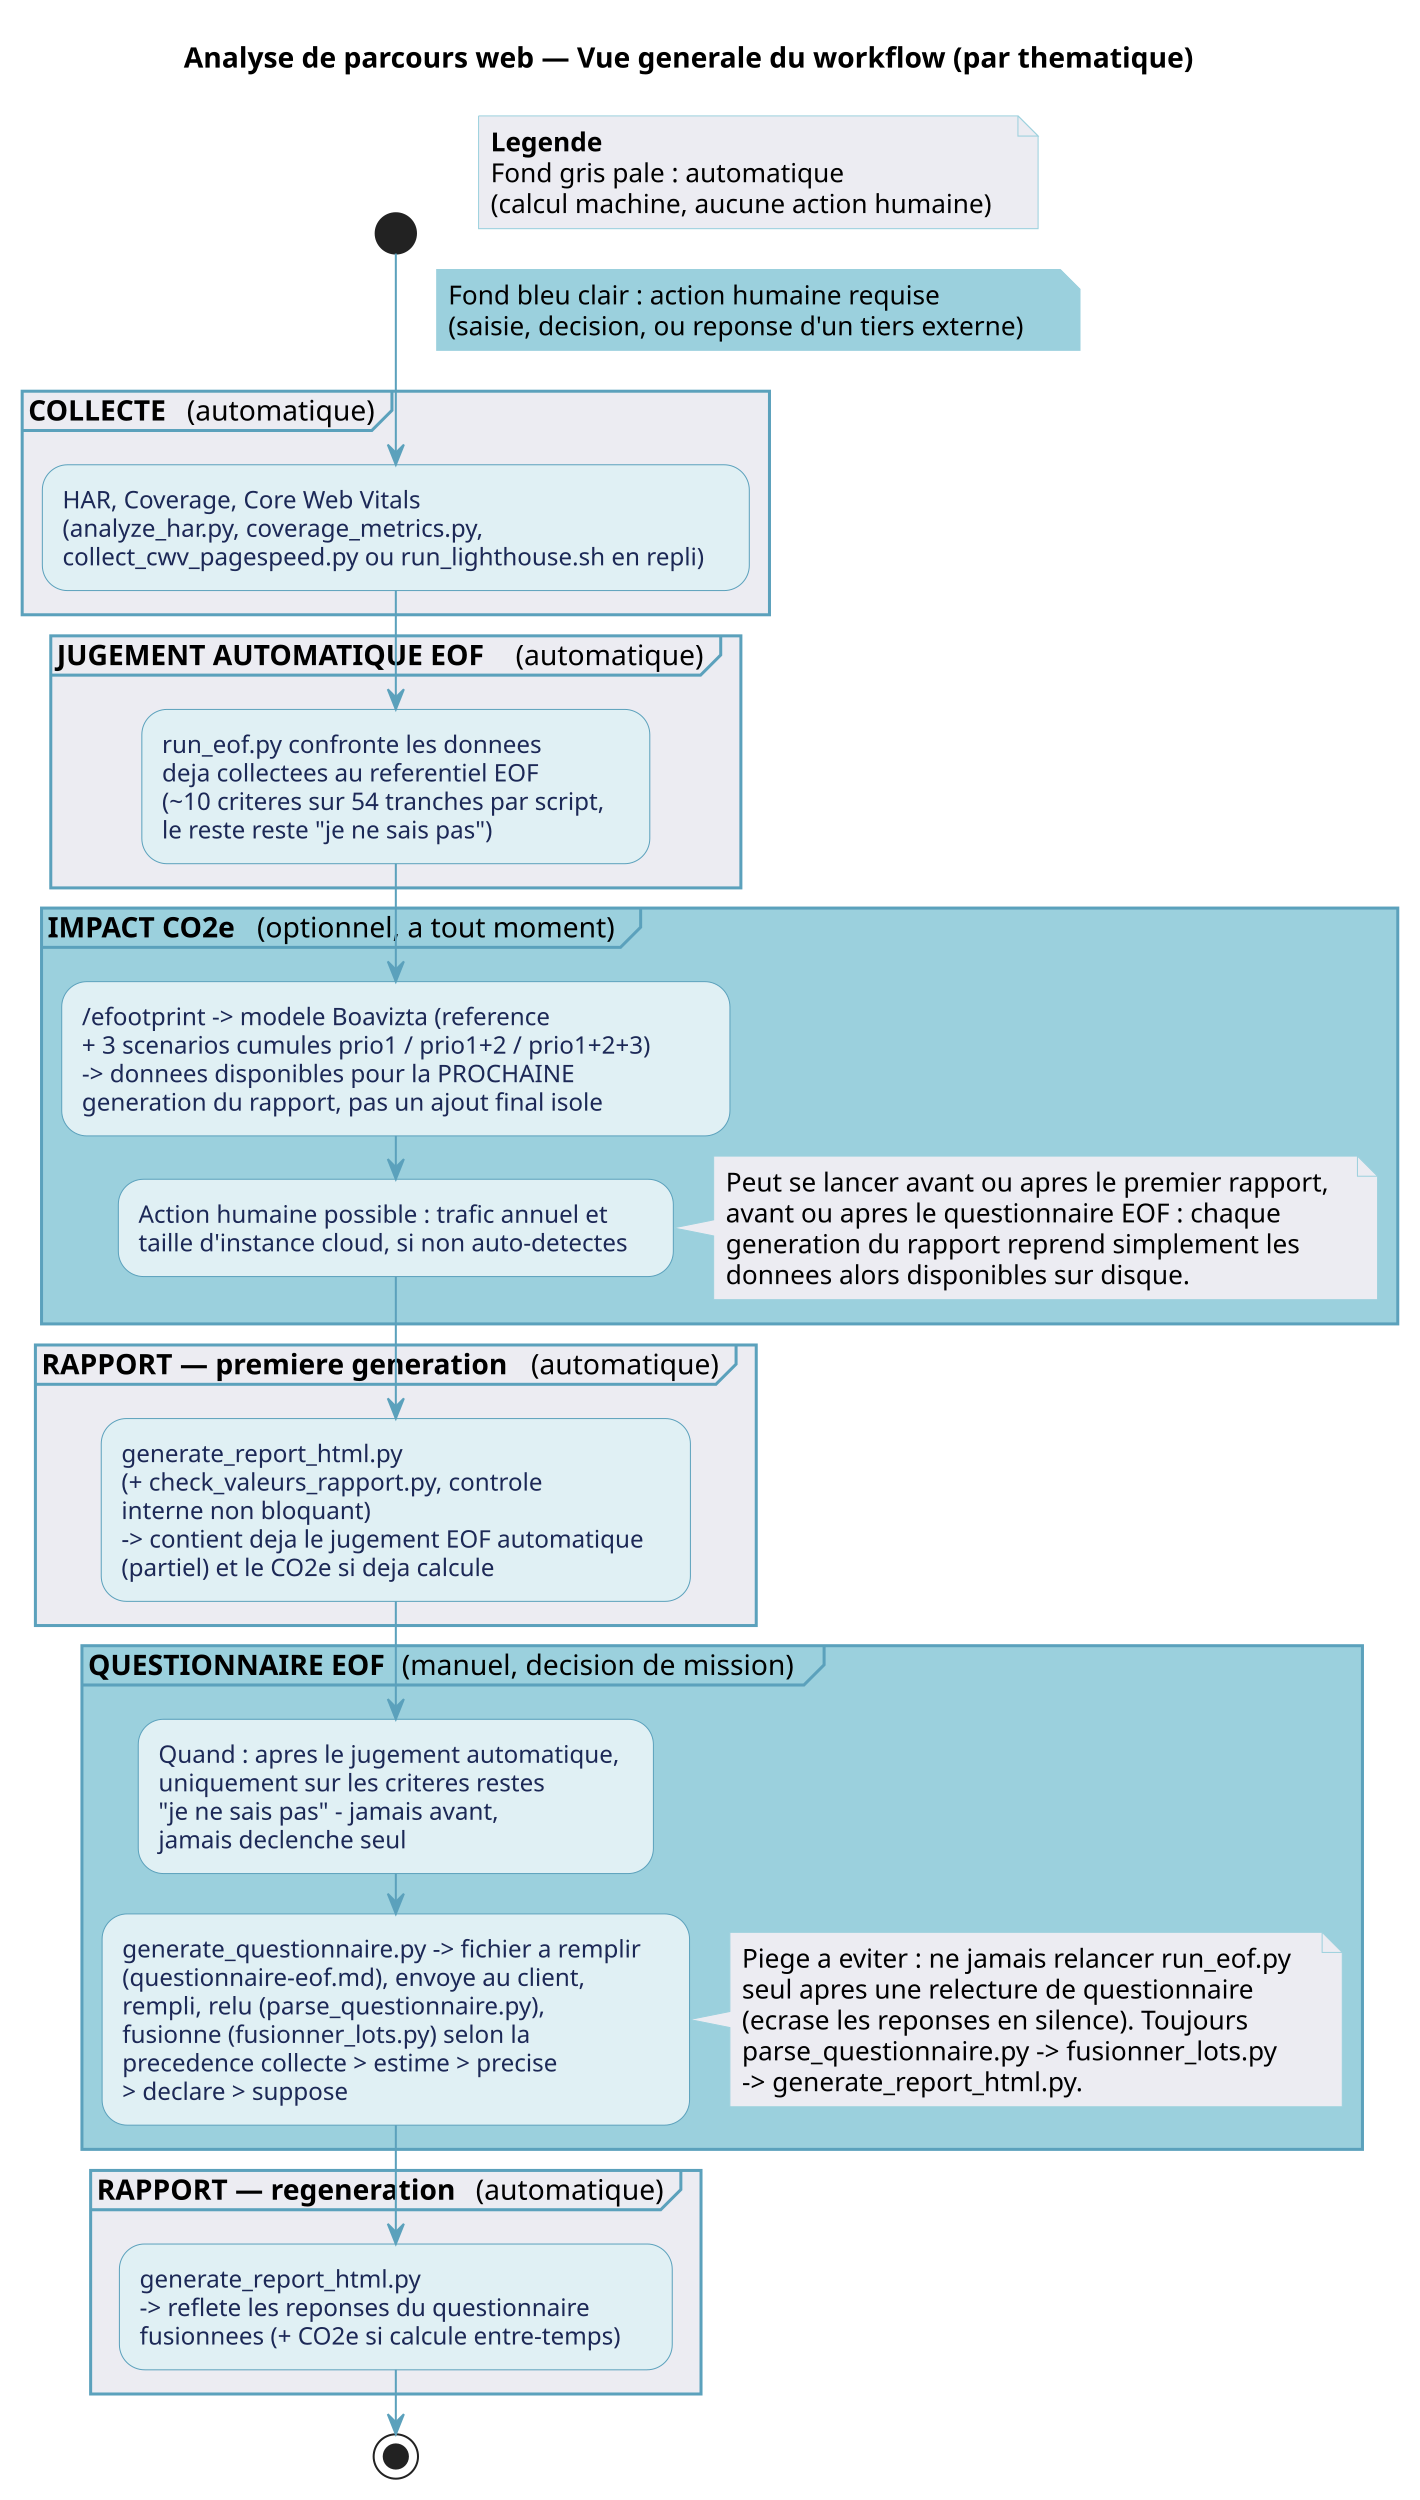
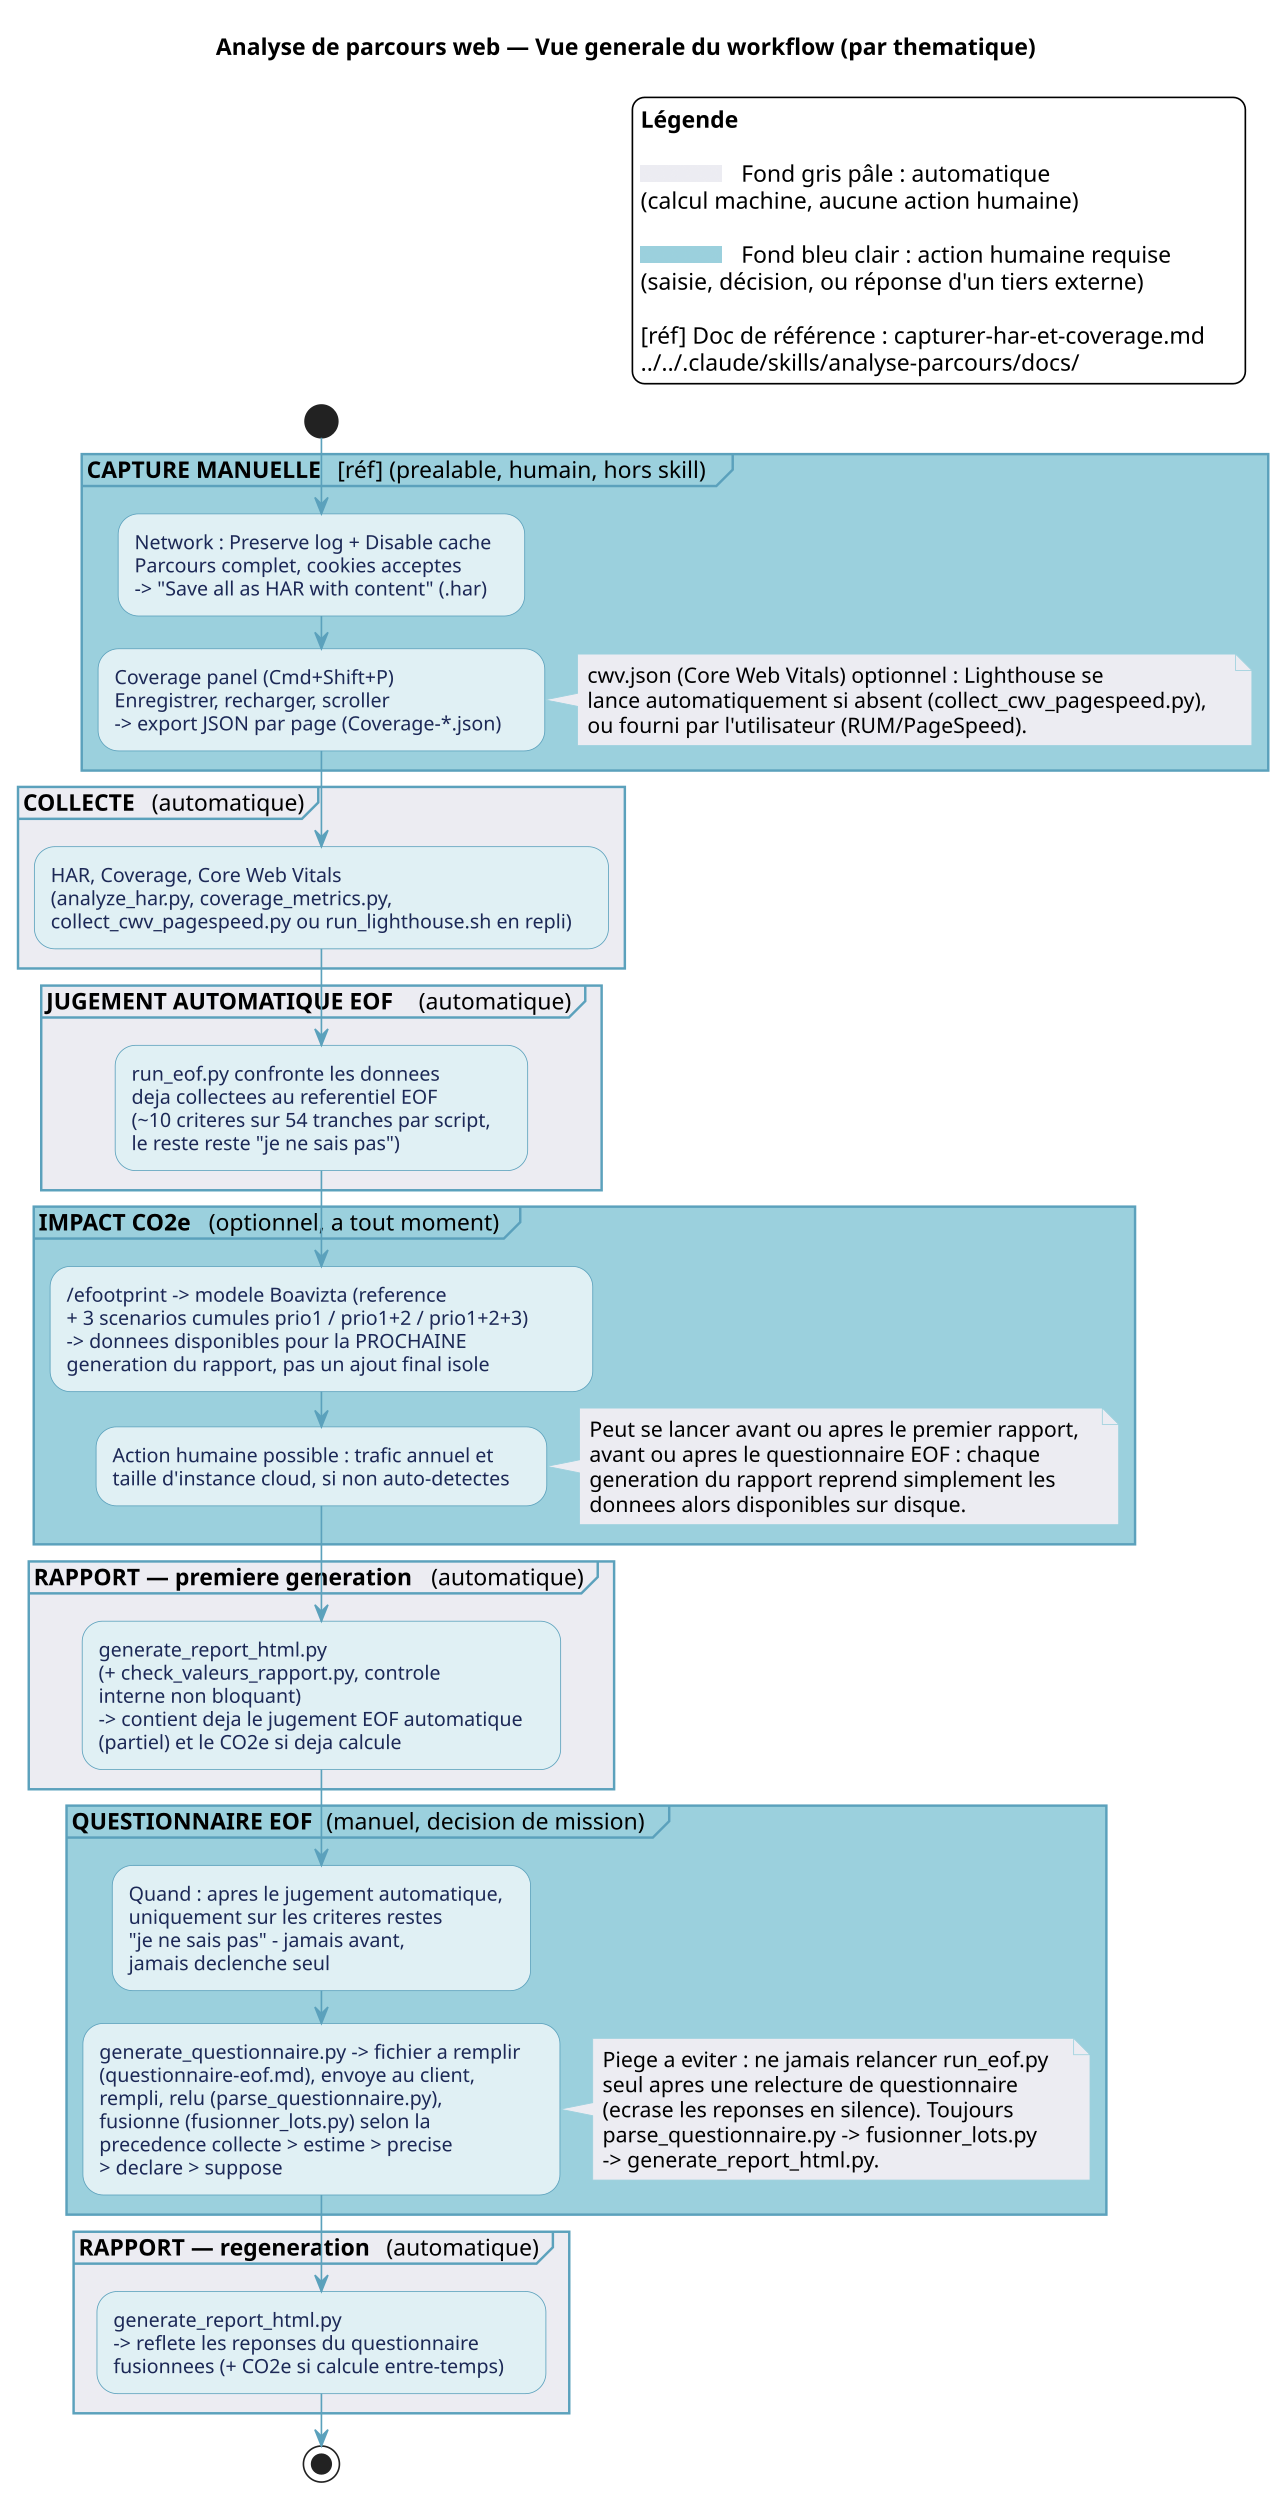
- <svg xmlns="http://www.w3.org/2000/svg" contentStyleType="text/css" data-diagram-type="ACTIVITY" height="1240px" preserveAspectRatio="none" style="width:704px;height:1240px;background:#FFFFFF;" version="1.1" viewBox="0 0 704 1240" width="704px" zoomAndPan="magnify">
-   <defs />
+ <svg xmlns="http://www.w3.org/2000/svg" contentStyleType="text/css" data-diagram-type="ACTIVITY" height="1527px" preserveAspectRatio="none" style="width:785px;height:1527px;background:#FFFFFF;" version="1.1" viewBox="0 0 785 1527" width="785px" zoomAndPan="magnify">
+   <defs>
+     <filter height="1" id="b5wz7bsy5y4zm0" width="1" x="0" y="0">
+       <feFlood flood-color="#ECECF2" result="flood" />
+       <feComposite in="SourceGraphic" in2="flood" operator="over" />
+     </filter>
+     <filter height="1" id="b5wz7bsy5y4zm1" width="1" x="0" y="0">
+       <feFlood flood-color="#9BD0DD" result="flood" />
+       <feComposite in="SourceGraphic" in2="flood" operator="over" />
+     </filter>
+   </defs>
  <g>
    <g class="title" data-source-line="1">
-       <text fill="#000000" font-family="sans-serif" font-size="14" font-weight="bold" lengthAdjust="spacing" textLength="518.971" x="91.161" y="33.535">Analyse de parcours web — Vue generale du workflow (par thematique)</text>
+       <text fill="#000000" font-family="sans-serif" font-size="14" font-weight="bold" lengthAdjust="spacing" textLength="518.971" x="131.844" y="33.535">Analyse de parcours web — Vue generale du workflow (par thematique)</text>
    </g>
-     <path d="M237.367,57.488 L237.367,113.42 L514.895,113.42 L514.895,67.488 L504.895,57.488 L237.367,57.488" fill="#ECECF2" style="stroke:#9BD0DD;stroke-width:0.5;" />
-     <path d="M504.895,57.488 L504.895,67.488 L514.895,67.488 L504.895,57.488" fill="#ECECF2" style="stroke:#9BD0DD;stroke-width:0.5;" />
-     <text fill="#000000" font-family="sans-serif" font-size="13" font-weight="bold" lengthAdjust="spacing" textLength="56.139" x="243.367" y="75.057">Legende</text>
-     <text fill="#000000" font-family="sans-serif" font-size="13" lengthAdjust="spacing" textLength="181.467" x="243.367" y="90.367">Fond gris pale : automatique</text>
-     <text fill="#000000" font-family="sans-serif" font-size="13" lengthAdjust="spacing" textLength="256.528" x="243.367" y="105.678">(calcul machine, aucune action humaine)</text>
-     <path d="M216.328,133.42 L216.328,174.041 L535.935,174.041 L535.935,143.42 L525.935,133.42 L216.328,133.42" fill="#9BD0DD" />
-     <path d="M525.935,133.42 L525.935,143.42 L535.935,143.42 L525.935,133.42" fill="#9BD0DD" />
-     <text fill="#000000" font-family="sans-serif" font-size="13" lengthAdjust="spacing" textLength="253.392" x="222.328" y="150.988">Fond bleu clair : action humaine requise</text>
-     <text fill="#000000" font-family="sans-serif" font-size="13" lengthAdjust="spacing" textLength="298.606" x="222.328" y="166.299">(saisie, decision, ou reponse d'un tiers externe)</text>
-     <ellipse cx="196.328" cy="115.765" fill="#222222" rx="10" ry="10" style="stroke:#222222;stroke-width:1;" />
-     <rect fill="#ECECF2" height="110.887" style="stroke:#5BA1BC;stroke-width:1.5;" width="370.656" x="11" y="194.041" />
-     <path d="M194.407,194.041 L194.407,203.529 L184.407,213.529 L11,213.529" fill="none" style="stroke:#5BA1BC;stroke-width:1.5;" />
-     <text fill="#000000" font-family="sans-serif" font-size="14" font-weight="bold" lengthAdjust="spacing" textLength="74.231" x="14" y="208.576">COLLECTE</text>
-     <text fill="#000000" font-family="sans-serif" font-size="14" lengthAdjust="spacing" textLength="94.746" x="92.661" y="208.576">(automatique)</text>
-     <rect fill="#E0F0F4" height="62.398" rx="12.5" ry="12.5" style="stroke:#5BA1BC;stroke-width:0.5;" width="350.656" x="21" y="230.529" />
-     <text fill="#1C2856" font-family="sans-serif" font-size="12" lengthAdjust="spacing" textLength="185.531" x="31" y="252.131">HAR, Coverage, Core Web Vitals</text>
-     <text fill="#1C2856" font-family="sans-serif" font-size="12" lengthAdjust="spacing" textLength="220.658" x="31" y="266.264">(analyze_har.py, coverage_metrics.py,</text>
-     <text fill="#1C2856" font-family="sans-serif" font-size="12" lengthAdjust="spacing" textLength="330.656" x="31" y="280.397">collect_cwv_pagespeed.py ou run_lighthouse.sh en repli)</text>
-     <rect fill="#ECECF2" height="125.019" style="stroke:#5BA1BC;stroke-width:1.5;" width="342.294" x="25.181" y="315.381" />
-     <path d="M357.475,315.381 L357.475,324.869 L347.475,334.869 L25.181,334.869" fill="none" style="stroke:#5BA1BC;stroke-width:1.5;" />
-     <text fill="#000000" font-family="sans-serif" font-size="14" font-weight="bold" lengthAdjust="spacing" textLength="223.118" x="28.181" y="329.916">JUGEMENT AUTOMATIQUE EOF</text>
-     <text fill="#000000" font-family="sans-serif" font-size="14" lengthAdjust="spacing" textLength="94.746" x="255.729" y="329.916">(automatique)</text>
-     <rect fill="#E0F0F4" height="76.531" rx="12.5" ry="12.5" style="stroke:#5BA1BC;stroke-width:0.5;" width="251.949" x="70.353" y="351.869" />
-     <text fill="#1C2856" font-family="sans-serif" font-size="12" lengthAdjust="spacing" textLength="195.141" x="80.353" y="373.471">run_eof.py confronte les donnees</text>
-     <text fill="#1C2856" font-family="sans-serif" font-size="12" lengthAdjust="spacing" textLength="193.148" x="80.353" y="387.603">deja collectees au referentiel EOF</text>
-     <text fill="#1C2856" font-family="sans-serif" font-size="12" lengthAdjust="spacing" textLength="231.949" x="80.353" y="401.736">(~10 criteres sur 54 tranches par script,</text>
-     <text fill="#1C2856" font-family="sans-serif" font-size="12" lengthAdjust="spacing" textLength="170.672" x="80.353" y="415.869">le reste reste "je ne sais pas")</text>
-     <rect fill="#9BD0DD" height="206.262" style="stroke:#5BA1BC;stroke-width:1.5;" width="672.69" x="20.604" y="450.4" />
-     <path d="M317.761,450.4 L317.761,459.889 L307.761,469.889 L20.604,469.889" fill="none" style="stroke:#5BA1BC;stroke-width:1.5;" />
-     <text fill="#000000" font-family="sans-serif" font-size="14" font-weight="bold" lengthAdjust="spacing" textLength="99.429" x="23.604" y="464.935">IMPACT CO2e</text>
-     <text fill="#000000" font-family="sans-serif" font-size="14" lengthAdjust="spacing" textLength="183.299" x="127.462" y="464.935">(optionnel, a tout moment)</text>
-     <rect fill="#E0F0F4" height="76.531" rx="12.5" ry="12.5" style="stroke:#5BA1BC;stroke-width:0.5;" width="331.449" x="30.604" y="486.889" />
-     <text fill="#1C2856" font-family="sans-serif" font-size="12" lengthAdjust="spacing" textLength="246.17" x="40.603" y="508.49">/efootprint -&gt; modele Boavizta (reference</text>
-     <text fill="#1C2856" font-family="sans-serif" font-size="12" lengthAdjust="spacing" textLength="311.449" x="40.603" y="522.623">+ 3 scenarios cumules prio1 / prio1+2 / prio1+2+3)</text>
-     <text fill="#1C2856" font-family="sans-serif" font-size="12" lengthAdjust="spacing" textLength="256.723" x="40.603" y="536.756">-&gt; donnees disponibles pour la PROCHAINE</text>
-     <text fill="#1C2856" font-family="sans-serif" font-size="12" lengthAdjust="spacing" textLength="268.711" x="40.603" y="550.889">generation du rapport, pas un ajout final isole</text>
-     <path d="M353.969,573.42 L353.969,605.041 L333.969,609.041 L353.969,613.041 L353.969,644.662 A0,0 0 0 0 353.969,644.662 L683.293,644.662 A0,0 0 0 0 683.293,644.662 L683.293,583.42 L673.293,573.42 L353.969,573.42 A0,0 0 0 0 353.969,573.42" fill="#ECECF2" style="stroke:#9BD0DD;stroke-width:0.5;" />
-     <path d="M673.293,573.42 L673.293,583.42 L683.293,583.42 L673.293,573.42" fill="#ECECF2" style="stroke:#9BD0DD;stroke-width:0.5;" />
-     <text fill="#000000" font-family="sans-serif" font-size="13" lengthAdjust="spacing" textLength="308.325" x="359.969" y="590.988">Peut se lancer avant ou apres le premier rapport,</text>
-     <text fill="#000000" font-family="sans-serif" font-size="13" lengthAdjust="spacing" textLength="284.4" x="359.969" y="606.299">avant ou apres le questionnaire EOF : chaque</text>
-     <text fill="#000000" font-family="sans-serif" font-size="13" lengthAdjust="spacing" textLength="292.875" x="359.969" y="621.609">generation du rapport reprend simplement les</text>
-     <text fill="#000000" font-family="sans-serif" font-size="13" lengthAdjust="spacing" textLength="239.294" x="359.969" y="636.92">donnees alors disponibles sur disque.</text>
-     <rect fill="#E0F0F4" height="48.266" rx="12.5" ry="12.5" style="stroke:#5BA1BC;stroke-width:0.5;" width="275.281" x="58.688" y="584.908" />
-     <text fill="#1C2856" font-family="sans-serif" font-size="12" lengthAdjust="spacing" textLength="242.789" x="68.688" y="606.51">Action humaine possible : trafic annuel et</text>
-     <text fill="#1C2856" font-family="sans-serif" font-size="12" lengthAdjust="spacing" textLength="255.281" x="68.688" y="620.643">taille d'instance cloud, si non auto-detectes</text>
-     <rect fill="#ECECF2" height="139.152" style="stroke:#5BA1BC;stroke-width:1.5;" width="357.538" x="17.559" y="667.115" />
-     <path d="M365.097,667.115 L365.097,676.604 L355.097,686.604 L17.559,686.604" fill="none" style="stroke:#5BA1BC;stroke-width:1.5;" />
-     <text fill="#000000" font-family="sans-serif" font-size="14" font-weight="bold" lengthAdjust="spacing" textLength="238.362" x="20.559" y="681.65">RAPPORT — premiere generation</text>
-     <text fill="#000000" font-family="sans-serif" font-size="14" lengthAdjust="spacing" textLength="94.746" x="263.351" y="681.65">(automatique)</text>
-     <rect fill="#E0F0F4" height="90.664" rx="12.5" ry="12.5" style="stroke:#5BA1BC;stroke-width:0.5;" width="292.232" x="50.212" y="703.604" />
-     <text fill="#1C2856" font-family="sans-serif" font-size="12" lengthAdjust="spacing" textLength="143.156" x="60.212" y="725.205">generate_report_html.py</text>
-     <text fill="#1C2856" font-family="sans-serif" font-size="12" lengthAdjust="spacing" textLength="220.658" x="60.212" y="739.338">(+ check_valeurs_rapport.py, controle</text>
-     <text fill="#1C2856" font-family="sans-serif" font-size="12" lengthAdjust="spacing" textLength="126.85" x="60.212" y="753.471">interne non bloquant)</text>
-     <text fill="#1C2856" font-family="sans-serif" font-size="12" lengthAdjust="spacing" textLength="272.232" x="60.212" y="767.604">-&gt; contient deja le jugement EOF automatique</text>
-     <text fill="#1C2856" font-family="sans-serif" font-size="12" lengthAdjust="spacing" textLength="195.106" x="60.212" y="781.736">(partiel) et le CO2e si deja calcule</text>
-     <rect fill="#9BD0DD" height="249.816" style="stroke:#5BA1BC;stroke-width:1.5;" width="635.139" x="40.637" y="816.268" />
-     <path d="M408.751,816.268 L408.751,825.756 L398.751,835.756 L40.637,835.756" fill="none" style="stroke:#5BA1BC;stroke-width:1.5;" />
-     <text fill="#000000" font-family="sans-serif" font-size="14" font-weight="bold" lengthAdjust="spacing" textLength="151.197" x="43.637" y="830.803">QUESTIONNAIRE EOF</text>
-     <text fill="#000000" font-family="sans-serif" font-size="14" lengthAdjust="spacing" textLength="202.487" x="199.264" y="830.803">(manuel, decision de mission)</text>
-     <rect fill="#E0F0F4" height="76.531" rx="12.5" ry="12.5" style="stroke:#5BA1BC;stroke-width:0.5;" width="255.518" x="68.569" y="852.756" />
-     <text fill="#1C2856" font-family="sans-serif" font-size="12" lengthAdjust="spacing" textLength="235.518" x="78.569" y="874.357">Quand : apres le jugement automatique,</text>
-     <text fill="#1C2856" font-family="sans-serif" font-size="12" lengthAdjust="spacing" textLength="198.223" x="78.569" y="888.49">uniquement sur les criteres restes</text>
-     <text fill="#1C2856" font-family="sans-serif" font-size="12" lengthAdjust="spacing" textLength="178.676" x="78.569" y="902.623">"je ne sais pas" - jamais avant,</text>
-     <text fill="#1C2856" font-family="sans-serif" font-size="12" lengthAdjust="spacing" textLength="127.272" x="78.569" y="916.756">jamais declenche seul</text>
-     <path d="M362.019,958.409 L362.019,997.686 L342.019,1001.686 L362.019,1005.686 L362.019,1044.962 A0,0 0 0 0 362.019,1044.962 L665.776,1044.962 A0,0 0 0 0 665.776,1044.962 L665.776,968.409 L655.776,958.409 L362.019,958.409 A0,0 0 0 0 362.019,958.409" fill="#ECECF2" style="stroke:#9BD0DD;stroke-width:0.5;" />
-     <path d="M655.776,958.409 L655.776,968.409 L665.776,968.409 L655.776,958.409" fill="#ECECF2" style="stroke:#9BD0DD;stroke-width:0.5;" />
-     <text fill="#000000" font-family="sans-serif" font-size="13" lengthAdjust="spacing" textLength="282.756" x="368.019" y="975.977">Piege a eviter : ne jamais relancer run_eof.py</text>
-     <text fill="#000000" font-family="sans-serif" font-size="13" lengthAdjust="spacing" textLength="261.688" x="368.019" y="991.288">seul apres une relecture de questionnaire</text>
-     <text fill="#000000" font-family="sans-serif" font-size="13" lengthAdjust="spacing" textLength="263.218" x="368.019" y="1006.599">(ecrase les reponses en silence). Toujours</text>
-     <text fill="#000000" font-family="sans-serif" font-size="13" lengthAdjust="spacing" textLength="281.315" x="368.019" y="1021.909">parse_questionnaire.py -&gt; fusionner_lots.py</text>
-     <text fill="#000000" font-family="sans-serif" font-size="13" lengthAdjust="spacing" textLength="181.168" x="368.019" y="1037.22">-&gt; generate_report_html.py.</text>
-     <rect fill="#E0F0F4" height="104.797" rx="12.5" ry="12.5" style="stroke:#5BA1BC;stroke-width:0.5;" width="291.383" x="50.637" y="949.287" />
-     <text fill="#1C2856" font-family="sans-serif" font-size="12" lengthAdjust="spacing" textLength="271.383" x="60.637" y="970.889">generate_questionnaire.py -&gt; fichier a remplir</text>
-     <text fill="#1C2856" font-family="sans-serif" font-size="12" lengthAdjust="spacing" textLength="240.92" x="60.637" y="985.021">(questionnaire-eof.md), envoye au client,</text>
-     <text fill="#1C2856" font-family="sans-serif" font-size="12" lengthAdjust="spacing" textLength="218.022" x="60.637" y="999.154">rempli, relu (parse_questionnaire.py),</text>
-     <text fill="#1C2856" font-family="sans-serif" font-size="12" lengthAdjust="spacing" textLength="211.148" x="60.637" y="1013.287">fusionne (fusionner_lots.py) selon la</text>
-     <text fill="#1C2856" font-family="sans-serif" font-size="12" lengthAdjust="spacing" textLength="229.236" x="60.637" y="1027.42">precedence collecte &gt; estime &gt; precise</text>
-     <text fill="#1C2856" font-family="sans-serif" font-size="12" lengthAdjust="spacing" textLength="121.389" x="60.637" y="1041.553">&gt; declare &gt; suppose</text>
-     <rect fill="#ECECF2" height="110.887" style="stroke:#5BA1BC;stroke-width:1.5;" width="302.748" x="44.954" y="1076.537" />
-     <path d="M337.702,1076.537 L337.702,1086.025 L327.702,1096.025 L44.954,1096.025" fill="none" style="stroke:#5BA1BC;stroke-width:1.5;" />
-     <text fill="#000000" font-family="sans-serif" font-size="14" font-weight="bold" lengthAdjust="spacing" textLength="183.572" x="47.954" y="1091.072">RAPPORT — regeneration</text>
-     <text fill="#000000" font-family="sans-serif" font-size="14" lengthAdjust="spacing" textLength="94.746" x="235.956" y="1091.072">(automatique)</text>
-     <rect fill="#E0F0F4" height="62.398" rx="12.5" ry="12.5" style="stroke:#5BA1BC;stroke-width:0.5;" width="274.209" x="59.224" y="1113.025" />
-     <text fill="#1C2856" font-family="sans-serif" font-size="12" lengthAdjust="spacing" textLength="143.156" x="69.224" y="1134.627">generate_report_html.py</text>
-     <text fill="#1C2856" font-family="sans-serif" font-size="12" lengthAdjust="spacing" textLength="236.678" x="69.224" y="1148.76">-&gt; reflete les reponses du questionnaire</text>
-     <text fill="#1C2856" font-family="sans-serif" font-size="12" lengthAdjust="spacing" textLength="254.209" x="69.224" y="1162.893">fusionnees (+ CO2e si calcule entre-temps)</text>
-     <ellipse cx="196.328" cy="1218.424" fill="none" rx="11" ry="11" style="stroke:#222222;stroke-width:1;" />
-     <ellipse cx="196.328" cy="1218.424" fill="#222222" rx="6" ry="6" style="stroke:#222222;stroke-width:1;" />
-     <line style="stroke:#5BA1BC;stroke-width:1;" x1="196.328" x2="196.328" y1="125.765" y2="230.529" />
-     <polygon fill="#5BA1BC" points="192.328,220.529,196.328,230.529,200.328,220.529,196.328,224.529" style="stroke:#5BA1BC;stroke-width:1;" />
-     <line style="stroke:#5BA1BC;stroke-width:1;" x1="196.328" x2="196.328" y1="292.928" y2="351.869" />
-     <polygon fill="#5BA1BC" points="192.328,341.869,196.328,351.869,200.328,341.869,196.328,345.869" style="stroke:#5BA1BC;stroke-width:1;" />
-     <line style="stroke:#5BA1BC;stroke-width:1;" x1="196.328" x2="196.328" y1="563.42" y2="584.908" />
-     <polygon fill="#5BA1BC" points="192.328,574.908,196.328,584.908,200.328,574.908,196.328,578.908" style="stroke:#5BA1BC;stroke-width:1;" />
-     <line style="stroke:#5BA1BC;stroke-width:1;" x1="196.328" x2="196.328" y1="428.4" y2="486.889" />
-     <polygon fill="#5BA1BC" points="192.328,476.889,196.328,486.889,200.328,476.889,196.328,480.889" style="stroke:#5BA1BC;stroke-width:1;" />
-     <line style="stroke:#5BA1BC;stroke-width:1;" x1="196.328" x2="196.328" y1="633.174" y2="703.604" />
-     <polygon fill="#5BA1BC" points="192.328,693.604,196.328,703.604,200.328,693.604,196.328,697.604" style="stroke:#5BA1BC;stroke-width:1;" />
-     <line style="stroke:#5BA1BC;stroke-width:1;" x1="196.328" x2="196.328" y1="929.287" y2="949.287" />
-     <polygon fill="#5BA1BC" points="192.328,939.287,196.328,949.287,200.328,939.287,196.328,943.287" style="stroke:#5BA1BC;stroke-width:1;" />
-     <line style="stroke:#5BA1BC;stroke-width:1;" x1="196.328" x2="196.328" y1="794.268" y2="852.756" />
-     <polygon fill="#5BA1BC" points="192.328,842.756,196.328,852.756,200.328,842.756,196.328,846.756" style="stroke:#5BA1BC;stroke-width:1;" />
-     <line style="stroke:#5BA1BC;stroke-width:1;" x1="196.328" x2="196.328" y1="1054.084" y2="1113.025" />
-     <polygon fill="#5BA1BC" points="192.328,1103.025,196.328,1113.025,200.328,1103.025,196.328,1107.025" style="stroke:#5BA1BC;stroke-width:1;" />
-     <line style="stroke:#5BA1BC;stroke-width:1;" x1="196.328" x2="196.328" y1="1175.424" y2="1207.424" />
-     <polygon fill="#5BA1BC" points="192.328,1197.424,196.328,1207.424,200.328,1197.424,196.328,1201.424" style="stroke:#5BA1BC;stroke-width:1;" />
+     <g class="legend" data-source-line="23">
+       <rect fill="none" height="174.883" rx="7.5" ry="7.5" style="stroke:#000000;stroke-width:1;" width="374.39" x="386.268" y="59.488" />
+       <text fill="#000000" font-family="sans-serif" font-size="14" font-weight="bold" lengthAdjust="spacing" textLength="60.457" x="391.268" y="78.023">Légende</text>
+       <text fill="#000000" font-family="sans-serif" font-size="14" lengthAdjust="spacing" textLength="4.43" x="391.268" y="94.512"> </text>
+       <text fill="#ECECF2" filter="url(#b5wz7bsy5y4zm0)" font-family="sans-serif" font-size="14" lengthAdjust="spacing" textLength="52.582" x="391.268" y="111">XXXXXX</text>
+       <text fill="#000000" font-family="sans-serif" font-size="14" lengthAdjust="spacing" textLength="195.426" x="452.709" y="111">Fond gris pâle : automatique</text>
+       <text fill="#000000" font-family="sans-serif" font-size="14" lengthAdjust="spacing" textLength="276.261" x="391.268" y="127.488">(calcul machine, aucune action humaine)</text>
+       <text fill="#000000" font-family="sans-serif" font-size="14" lengthAdjust="spacing" textLength="4.43" x="391.268" y="143.977"> </text>
+       <text fill="#9BD0DD" filter="url(#b5wz7bsy5y4zm1)" font-family="sans-serif" font-size="14" lengthAdjust="spacing" textLength="52.582" x="391.268" y="160.465">XXXXXX</text>
+       <text fill="#000000" font-family="sans-serif" font-size="14" lengthAdjust="spacing" textLength="272.884" x="452.709" y="160.465">Fond bleu clair : action humaine requise</text>
+       <text fill="#000000" font-family="sans-serif" font-size="14" lengthAdjust="spacing" textLength="321.576" x="391.268" y="176.953">(saisie, décision, ou réponse d'un tiers externe)</text>
+       <text fill="#000000" font-family="sans-serif" font-size="14" lengthAdjust="spacing" textLength="4.43" x="391.268" y="193.441"> </text>
+       <text fill="#000000" font-family="sans-serif" font-size="14" lengthAdjust="spacing" textLength="364.39" x="391.268" y="209.93">[réf] Doc de référence : capturer-har-et-coverage.md</text>
+       <text fill="#000000" font-family="sans-serif" font-size="14" lengthAdjust="spacing" textLength="294.909" x="391.268" y="226.418">../../.claude/skills/analyse-parcours/docs/</text>
+     </g>
+     <ellipse cx="196.328" cy="257.371" fill="#222222" rx="10" ry="10" style="stroke:#222222;stroke-width:1;" />
+     <rect fill="#9BD0DD" height="193.285" style="stroke:#5BA1BC;stroke-width:1.5;" width="724.751" x="49.906" y="277.371" />
+     <path d="M447.538,277.371 L447.538,286.859 L437.538,296.859 L49.906,296.859" fill="none" style="stroke:#5BA1BC;stroke-width:1.5;" />
+     <text fill="#000000" font-family="sans-serif" font-size="14" font-weight="bold" lengthAdjust="spacing" textLength="148.702" x="52.906" y="291.906">CAPTURE MANUELLE</text>
+     <text fill="#000000" font-family="sans-serif" font-size="14" lengthAdjust="spacing" textLength="234.5" x="206.038" y="291.906">[réf] (prealable, humain, hors skill)</text>
+     <rect fill="#E0F0F4" height="62.398" rx="12.5" ry="12.5" style="stroke:#5BA1BC;stroke-width:0.5;" width="248.316" x="72.17" y="313.859" />
+     <text fill="#1C2856" font-family="sans-serif" font-size="12" lengthAdjust="spacing" textLength="227.818" x="82.17" y="335.461">Network : Preserve log + Disable cache</text>
+     <text fill="#1C2856" font-family="sans-serif" font-size="12" lengthAdjust="spacing" textLength="206.889" x="82.17" y="349.594">Parcours complet, cookies acceptes</text>
+     <text fill="#1C2856" font-family="sans-serif" font-size="12" lengthAdjust="spacing" textLength="228.316" x="82.17" y="363.727">-&gt; "Save all as HAR with content" (.har)</text>
+     <path d="M352.75,399.491 L352.75,423.457 L332.75,427.457 L352.75,431.457 L352.75,455.423 A0,0 0 0 0 352.75,455.423 L764.658,455.423 A0,0 0 0 0 764.658,455.423 L764.658,409.491 L754.658,399.491 L352.75,399.491 A0,0 0 0 0 352.75,399.491" fill="#ECECF2" style="stroke:#9BD0DD;stroke-width:0.5;" />
+     <path d="M754.658,399.491 L754.658,409.491 L764.658,409.491 L754.658,399.491" fill="#ECECF2" style="stroke:#9BD0DD;stroke-width:0.5;" />
+     <text fill="#000000" font-family="sans-serif" font-size="13" lengthAdjust="spacing" textLength="329.78" x="358.75" y="417.06">cwv.json (Core Web Vitals) optionnel : Lighthouse se</text>
+     <text fill="#000000" font-family="sans-serif" font-size="13" lengthAdjust="spacing" textLength="390.908" x="358.75" y="432.37">lance automatiquement si absent (collect_cwv_pagespeed.py),</text>
+     <text fill="#000000" font-family="sans-serif" font-size="13" lengthAdjust="spacing" textLength="276.777" x="358.75" y="447.681">ou fourni par l'utilisateur (RUM/PageSpeed).</text>
+     <rect fill="#E0F0F4" height="62.398" rx="12.5" ry="12.5" style="stroke:#5BA1BC;stroke-width:0.5;" width="272.844" x="59.906" y="396.258" />
+     <text fill="#1C2856" font-family="sans-serif" font-size="12" lengthAdjust="spacing" textLength="180.504" x="69.906" y="417.859">Coverage panel (Cmd+Shift+P)</text>
+     <text fill="#1C2856" font-family="sans-serif" font-size="12" lengthAdjust="spacing" textLength="177.68" x="69.906" y="431.992">Enregistrer, recharger, scroller</text>
+     <text fill="#1C2856" font-family="sans-serif" font-size="12" lengthAdjust="spacing" textLength="252.844" x="69.906" y="446.125">-&gt; export JSON par page (Coverage-*.json)</text>
+     <rect fill="#ECECF2" height="110.887" style="stroke:#5BA1BC;stroke-width:1.5;" width="370.656" x="11" y="480.656" />
+     <path d="M194.407,480.656 L194.407,490.144 L184.407,500.144 L11,500.144" fill="none" style="stroke:#5BA1BC;stroke-width:1.5;" />
+     <text fill="#000000" font-family="sans-serif" font-size="14" font-weight="bold" lengthAdjust="spacing" textLength="74.231" x="14" y="495.191">COLLECTE</text>
+     <text fill="#000000" font-family="sans-serif" font-size="14" lengthAdjust="spacing" textLength="94.746" x="92.661" y="495.191">(automatique)</text>
+     <rect fill="#E0F0F4" height="62.398" rx="12.5" ry="12.5" style="stroke:#5BA1BC;stroke-width:0.5;" width="350.656" x="21" y="517.144" />
+     <text fill="#1C2856" font-family="sans-serif" font-size="12" lengthAdjust="spacing" textLength="185.531" x="31" y="538.746">HAR, Coverage, Core Web Vitals</text>
+     <text fill="#1C2856" font-family="sans-serif" font-size="12" lengthAdjust="spacing" textLength="220.658" x="31" y="552.879">(analyze_har.py, coverage_metrics.py,</text>
+     <text fill="#1C2856" font-family="sans-serif" font-size="12" lengthAdjust="spacing" textLength="330.656" x="31" y="567.012">collect_cwv_pagespeed.py ou run_lighthouse.sh en repli)</text>
+     <rect fill="#ECECF2" height="125.019" style="stroke:#5BA1BC;stroke-width:1.5;" width="342.294" x="25.181" y="601.996" />
+     <path d="M357.475,601.996 L357.475,611.484 L347.475,621.484 L25.181,621.484" fill="none" style="stroke:#5BA1BC;stroke-width:1.5;" />
+     <text fill="#000000" font-family="sans-serif" font-size="14" font-weight="bold" lengthAdjust="spacing" textLength="223.118" x="28.181" y="616.531">JUGEMENT AUTOMATIQUE EOF</text>
+     <text fill="#000000" font-family="sans-serif" font-size="14" lengthAdjust="spacing" textLength="94.746" x="255.729" y="616.531">(automatique)</text>
+     <rect fill="#E0F0F4" height="76.531" rx="12.5" ry="12.5" style="stroke:#5BA1BC;stroke-width:0.5;" width="251.949" x="70.353" y="638.484" />
+     <text fill="#1C2856" font-family="sans-serif" font-size="12" lengthAdjust="spacing" textLength="195.141" x="80.353" y="660.086">run_eof.py confronte les donnees</text>
+     <text fill="#1C2856" font-family="sans-serif" font-size="12" lengthAdjust="spacing" textLength="193.148" x="80.353" y="674.219">deja collectees au referentiel EOF</text>
+     <text fill="#1C2856" font-family="sans-serif" font-size="12" lengthAdjust="spacing" textLength="231.949" x="80.353" y="688.352">(~10 criteres sur 54 tranches par script,</text>
+     <text fill="#1C2856" font-family="sans-serif" font-size="12" lengthAdjust="spacing" textLength="170.672" x="80.353" y="702.484">le reste reste "je ne sais pas")</text>
+     <rect fill="#9BD0DD" height="206.262" style="stroke:#5BA1BC;stroke-width:1.5;" width="672.69" x="20.604" y="737.016" />
+     <path d="M317.761,737.016 L317.761,746.504 L307.761,756.504 L20.604,756.504" fill="none" style="stroke:#5BA1BC;stroke-width:1.5;" />
+     <text fill="#000000" font-family="sans-serif" font-size="14" font-weight="bold" lengthAdjust="spacing" textLength="99.429" x="23.604" y="751.551">IMPACT CO2e</text>
+     <text fill="#000000" font-family="sans-serif" font-size="14" lengthAdjust="spacing" textLength="183.299" x="127.462" y="751.551">(optionnel, a tout moment)</text>
+     <rect fill="#E0F0F4" height="76.531" rx="12.5" ry="12.5" style="stroke:#5BA1BC;stroke-width:0.5;" width="331.449" x="30.604" y="773.504" />
+     <text fill="#1C2856" font-family="sans-serif" font-size="12" lengthAdjust="spacing" textLength="246.17" x="40.603" y="795.106">/efootprint -&gt; modele Boavizta (reference</text>
+     <text fill="#1C2856" font-family="sans-serif" font-size="12" lengthAdjust="spacing" textLength="311.449" x="40.603" y="809.238">+ 3 scenarios cumules prio1 / prio1+2 / prio1+2+3)</text>
+     <text fill="#1C2856" font-family="sans-serif" font-size="12" lengthAdjust="spacing" textLength="256.723" x="40.603" y="823.371">-&gt; donnees disponibles pour la PROCHAINE</text>
+     <text fill="#1C2856" font-family="sans-serif" font-size="12" lengthAdjust="spacing" textLength="268.711" x="40.603" y="837.504">generation du rapport, pas un ajout final isole</text>
+     <path d="M353.969,860.035 L353.969,891.656 L333.969,895.656 L353.969,899.656 L353.969,931.277 A0,0 0 0 0 353.969,931.277 L683.293,931.277 A0,0 0 0 0 683.293,931.277 L683.293,870.035 L673.293,860.035 L353.969,860.035 A0,0 0 0 0 353.969,860.035" fill="#ECECF2" style="stroke:#9BD0DD;stroke-width:0.5;" />
+     <path d="M673.293,860.035 L673.293,870.035 L683.293,870.035 L673.293,860.035" fill="#ECECF2" style="stroke:#9BD0DD;stroke-width:0.5;" />
+     <text fill="#000000" font-family="sans-serif" font-size="13" lengthAdjust="spacing" textLength="308.325" x="359.969" y="877.604">Peut se lancer avant ou apres le premier rapport,</text>
+     <text fill="#000000" font-family="sans-serif" font-size="13" lengthAdjust="spacing" textLength="284.4" x="359.969" y="892.914">avant ou apres le questionnaire EOF : chaque</text>
+     <text fill="#000000" font-family="sans-serif" font-size="13" lengthAdjust="spacing" textLength="292.875" x="359.969" y="908.225">generation du rapport reprend simplement les</text>
+     <text fill="#000000" font-family="sans-serif" font-size="13" lengthAdjust="spacing" textLength="239.294" x="359.969" y="923.535">donnees alors disponibles sur disque.</text>
+     <rect fill="#E0F0F4" height="48.266" rx="12.5" ry="12.5" style="stroke:#5BA1BC;stroke-width:0.5;" width="275.281" x="58.688" y="871.523" />
+     <text fill="#1C2856" font-family="sans-serif" font-size="12" lengthAdjust="spacing" textLength="242.789" x="68.688" y="893.125">Action humaine possible : trafic annuel et</text>
+     <text fill="#1C2856" font-family="sans-serif" font-size="12" lengthAdjust="spacing" textLength="255.281" x="68.688" y="907.258">taille d'instance cloud, si non auto-detectes</text>
+     <rect fill="#ECECF2" height="139.152" style="stroke:#5BA1BC;stroke-width:1.5;" width="357.538" x="17.559" y="953.731" />
+     <path d="M365.097,953.731 L365.097,963.219 L355.097,973.219 L17.559,973.219" fill="none" style="stroke:#5BA1BC;stroke-width:1.5;" />
+     <text fill="#000000" font-family="sans-serif" font-size="14" font-weight="bold" lengthAdjust="spacing" textLength="238.362" x="20.559" y="968.266">RAPPORT — premiere generation</text>
+     <text fill="#000000" font-family="sans-serif" font-size="14" lengthAdjust="spacing" textLength="94.746" x="263.351" y="968.266">(automatique)</text>
+     <rect fill="#E0F0F4" height="90.664" rx="12.5" ry="12.5" style="stroke:#5BA1BC;stroke-width:0.5;" width="292.232" x="50.212" y="990.219" />
+     <text fill="#1C2856" font-family="sans-serif" font-size="12" lengthAdjust="spacing" textLength="143.156" x="60.212" y="1011.82">generate_report_html.py</text>
+     <text fill="#1C2856" font-family="sans-serif" font-size="12" lengthAdjust="spacing" textLength="220.658" x="60.212" y="1025.953">(+ check_valeurs_rapport.py, controle</text>
+     <text fill="#1C2856" font-family="sans-serif" font-size="12" lengthAdjust="spacing" textLength="126.85" x="60.212" y="1040.086">interne non bloquant)</text>
+     <text fill="#1C2856" font-family="sans-serif" font-size="12" lengthAdjust="spacing" textLength="272.232" x="60.212" y="1054.219">-&gt; contient deja le jugement EOF automatique</text>
+     <text fill="#1C2856" font-family="sans-serif" font-size="12" lengthAdjust="spacing" textLength="195.106" x="60.212" y="1068.352">(partiel) et le CO2e si deja calcule</text>
+     <rect fill="#9BD0DD" height="249.816" style="stroke:#5BA1BC;stroke-width:1.5;" width="635.139" x="40.637" y="1102.883" />
+     <path d="M408.751,1102.883 L408.751,1112.371 L398.751,1122.371 L40.637,1122.371" fill="none" style="stroke:#5BA1BC;stroke-width:1.5;" />
+     <text fill="#000000" font-family="sans-serif" font-size="14" font-weight="bold" lengthAdjust="spacing" textLength="151.197" x="43.637" y="1117.418">QUESTIONNAIRE EOF</text>
+     <text fill="#000000" font-family="sans-serif" font-size="14" lengthAdjust="spacing" textLength="202.487" x="199.264" y="1117.418">(manuel, decision de mission)</text>
+     <rect fill="#E0F0F4" height="76.531" rx="12.5" ry="12.5" style="stroke:#5BA1BC;stroke-width:0.5;" width="255.518" x="68.569" y="1139.371" />
+     <text fill="#1C2856" font-family="sans-serif" font-size="12" lengthAdjust="spacing" textLength="235.518" x="78.569" y="1160.973">Quand : apres le jugement automatique,</text>
+     <text fill="#1C2856" font-family="sans-serif" font-size="12" lengthAdjust="spacing" textLength="198.223" x="78.569" y="1175.105">uniquement sur les criteres restes</text>
+     <text fill="#1C2856" font-family="sans-serif" font-size="12" lengthAdjust="spacing" textLength="178.676" x="78.569" y="1189.238">"je ne sais pas" - jamais avant,</text>
+     <text fill="#1C2856" font-family="sans-serif" font-size="12" lengthAdjust="spacing" textLength="127.272" x="78.569" y="1203.371">jamais declenche seul</text>
+     <path d="M362.019,1245.024 L362.019,1284.301 L342.019,1288.301 L362.019,1292.301 L362.019,1331.577 A0,0 0 0 0 362.019,1331.577 L665.776,1331.577 A0,0 0 0 0 665.776,1331.577 L665.776,1255.024 L655.776,1245.024 L362.019,1245.024 A0,0 0 0 0 362.019,1245.024" fill="#ECECF2" style="stroke:#9BD0DD;stroke-width:0.5;" />
+     <path d="M655.776,1245.024 L655.776,1255.024 L665.776,1255.024 L655.776,1245.024" fill="#ECECF2" style="stroke:#9BD0DD;stroke-width:0.5;" />
+     <text fill="#000000" font-family="sans-serif" font-size="13" lengthAdjust="spacing" textLength="282.756" x="368.019" y="1262.593">Piege a eviter : ne jamais relancer run_eof.py</text>
+     <text fill="#000000" font-family="sans-serif" font-size="13" lengthAdjust="spacing" textLength="261.688" x="368.019" y="1277.903">seul apres une relecture de questionnaire</text>
+     <text fill="#000000" font-family="sans-serif" font-size="13" lengthAdjust="spacing" textLength="263.218" x="368.019" y="1293.214">(ecrase les reponses en silence). Toujours</text>
+     <text fill="#000000" font-family="sans-serif" font-size="13" lengthAdjust="spacing" textLength="281.315" x="368.019" y="1308.524">parse_questionnaire.py -&gt; fusionner_lots.py</text>
+     <text fill="#000000" font-family="sans-serif" font-size="13" lengthAdjust="spacing" textLength="181.168" x="368.019" y="1323.835">-&gt; generate_report_html.py.</text>
+     <rect fill="#E0F0F4" height="104.797" rx="12.5" ry="12.5" style="stroke:#5BA1BC;stroke-width:0.5;" width="291.383" x="50.637" y="1235.902" />
+     <text fill="#1C2856" font-family="sans-serif" font-size="12" lengthAdjust="spacing" textLength="271.383" x="60.637" y="1257.504">generate_questionnaire.py -&gt; fichier a remplir</text>
+     <text fill="#1C2856" font-family="sans-serif" font-size="12" lengthAdjust="spacing" textLength="240.92" x="60.637" y="1271.637">(questionnaire-eof.md), envoye au client,</text>
+     <text fill="#1C2856" font-family="sans-serif" font-size="12" lengthAdjust="spacing" textLength="218.022" x="60.637" y="1285.77">rempli, relu (parse_questionnaire.py),</text>
+     <text fill="#1C2856" font-family="sans-serif" font-size="12" lengthAdjust="spacing" textLength="211.148" x="60.637" y="1299.902">fusionne (fusionner_lots.py) selon la</text>
+     <text fill="#1C2856" font-family="sans-serif" font-size="12" lengthAdjust="spacing" textLength="229.236" x="60.637" y="1314.035">precedence collecte &gt; estime &gt; precise</text>
+     <text fill="#1C2856" font-family="sans-serif" font-size="12" lengthAdjust="spacing" textLength="121.389" x="60.637" y="1328.168">&gt; declare &gt; suppose</text>
+     <rect fill="#ECECF2" height="110.887" style="stroke:#5BA1BC;stroke-width:1.5;" width="302.748" x="44.954" y="1363.152" />
+     <path d="M337.702,1363.152 L337.702,1372.641 L327.702,1382.641 L44.954,1382.641" fill="none" style="stroke:#5BA1BC;stroke-width:1.5;" />
+     <text fill="#000000" font-family="sans-serif" font-size="14" font-weight="bold" lengthAdjust="spacing" textLength="183.572" x="47.954" y="1377.688">RAPPORT — regeneration</text>
+     <text fill="#000000" font-family="sans-serif" font-size="14" lengthAdjust="spacing" textLength="94.746" x="235.956" y="1377.688">(automatique)</text>
+     <rect fill="#E0F0F4" height="62.398" rx="12.5" ry="12.5" style="stroke:#5BA1BC;stroke-width:0.5;" width="274.209" x="59.224" y="1399.641" />
+     <text fill="#1C2856" font-family="sans-serif" font-size="12" lengthAdjust="spacing" textLength="143.156" x="69.224" y="1421.242">generate_report_html.py</text>
+     <text fill="#1C2856" font-family="sans-serif" font-size="12" lengthAdjust="spacing" textLength="236.678" x="69.224" y="1435.375">-&gt; reflete les reponses du questionnaire</text>
+     <text fill="#1C2856" font-family="sans-serif" font-size="12" lengthAdjust="spacing" textLength="254.209" x="69.224" y="1449.508">fusionnees (+ CO2e si calcule entre-temps)</text>
+     <ellipse cx="196.328" cy="1505.039" fill="none" rx="11" ry="11" style="stroke:#222222;stroke-width:1;" />
+     <ellipse cx="196.328" cy="1505.039" fill="#222222" rx="6" ry="6" style="stroke:#222222;stroke-width:1;" />
+     <line style="stroke:#5BA1BC;stroke-width:1;" x1="196.328" x2="196.328" y1="376.258" y2="396.258" />
+     <polygon fill="#5BA1BC" points="192.328,386.258,196.328,396.258,200.328,386.258,196.328,390.258" style="stroke:#5BA1BC;stroke-width:1;" />
+     <line style="stroke:#5BA1BC;stroke-width:1;" x1="196.328" x2="196.328" y1="267.371" y2="313.859" />
+     <polygon fill="#5BA1BC" points="192.328,303.859,196.328,313.859,200.328,303.859,196.328,307.859" style="stroke:#5BA1BC;stroke-width:1;" />
+     <line style="stroke:#5BA1BC;stroke-width:1;" x1="196.328" x2="196.328" y1="458.656" y2="517.144" />
+     <polygon fill="#5BA1BC" points="192.328,507.144,196.328,517.144,200.328,507.144,196.328,511.144" style="stroke:#5BA1BC;stroke-width:1;" />
+     <line style="stroke:#5BA1BC;stroke-width:1;" x1="196.328" x2="196.328" y1="579.543" y2="638.484" />
+     <polygon fill="#5BA1BC" points="192.328,628.484,196.328,638.484,200.328,628.484,196.328,632.484" style="stroke:#5BA1BC;stroke-width:1;" />
+     <line style="stroke:#5BA1BC;stroke-width:1;" x1="196.328" x2="196.328" y1="850.035" y2="871.523" />
+     <polygon fill="#5BA1BC" points="192.328,861.523,196.328,871.523,200.328,861.523,196.328,865.523" style="stroke:#5BA1BC;stroke-width:1;" />
+     <line style="stroke:#5BA1BC;stroke-width:1;" x1="196.328" x2="196.328" y1="715.016" y2="773.504" />
+     <polygon fill="#5BA1BC" points="192.328,763.504,196.328,773.504,200.328,763.504,196.328,767.504" style="stroke:#5BA1BC;stroke-width:1;" />
+     <line style="stroke:#5BA1BC;stroke-width:1;" x1="196.328" x2="196.328" y1="919.789" y2="990.219" />
+     <polygon fill="#5BA1BC" points="192.328,980.219,196.328,990.219,200.328,980.219,196.328,984.219" style="stroke:#5BA1BC;stroke-width:1;" />
+     <line style="stroke:#5BA1BC;stroke-width:1;" x1="196.328" x2="196.328" y1="1215.902" y2="1235.902" />
+     <polygon fill="#5BA1BC" points="192.328,1225.902,196.328,1235.902,200.328,1225.902,196.328,1229.902" style="stroke:#5BA1BC;stroke-width:1;" />
+     <line style="stroke:#5BA1BC;stroke-width:1;" x1="196.328" x2="196.328" y1="1080.883" y2="1139.371" />
+     <polygon fill="#5BA1BC" points="192.328,1129.371,196.328,1139.371,200.328,1129.371,196.328,1133.371" style="stroke:#5BA1BC;stroke-width:1;" />
+     <line style="stroke:#5BA1BC;stroke-width:1;" x1="196.328" x2="196.328" y1="1340.699" y2="1399.641" />
+     <polygon fill="#5BA1BC" points="192.328,1389.641,196.328,1399.641,200.328,1389.641,196.328,1393.641" style="stroke:#5BA1BC;stroke-width:1;" />
+     <line style="stroke:#5BA1BC;stroke-width:1;" x1="196.328" x2="196.328" y1="1462.039" y2="1494.039" />
+     <polygon fill="#5BA1BC" points="192.328,1484.039,196.328,1494.039,200.328,1484.039,196.328,1488.039" style="stroke:#5BA1BC;stroke-width:1;" />
  </g>
</svg>
